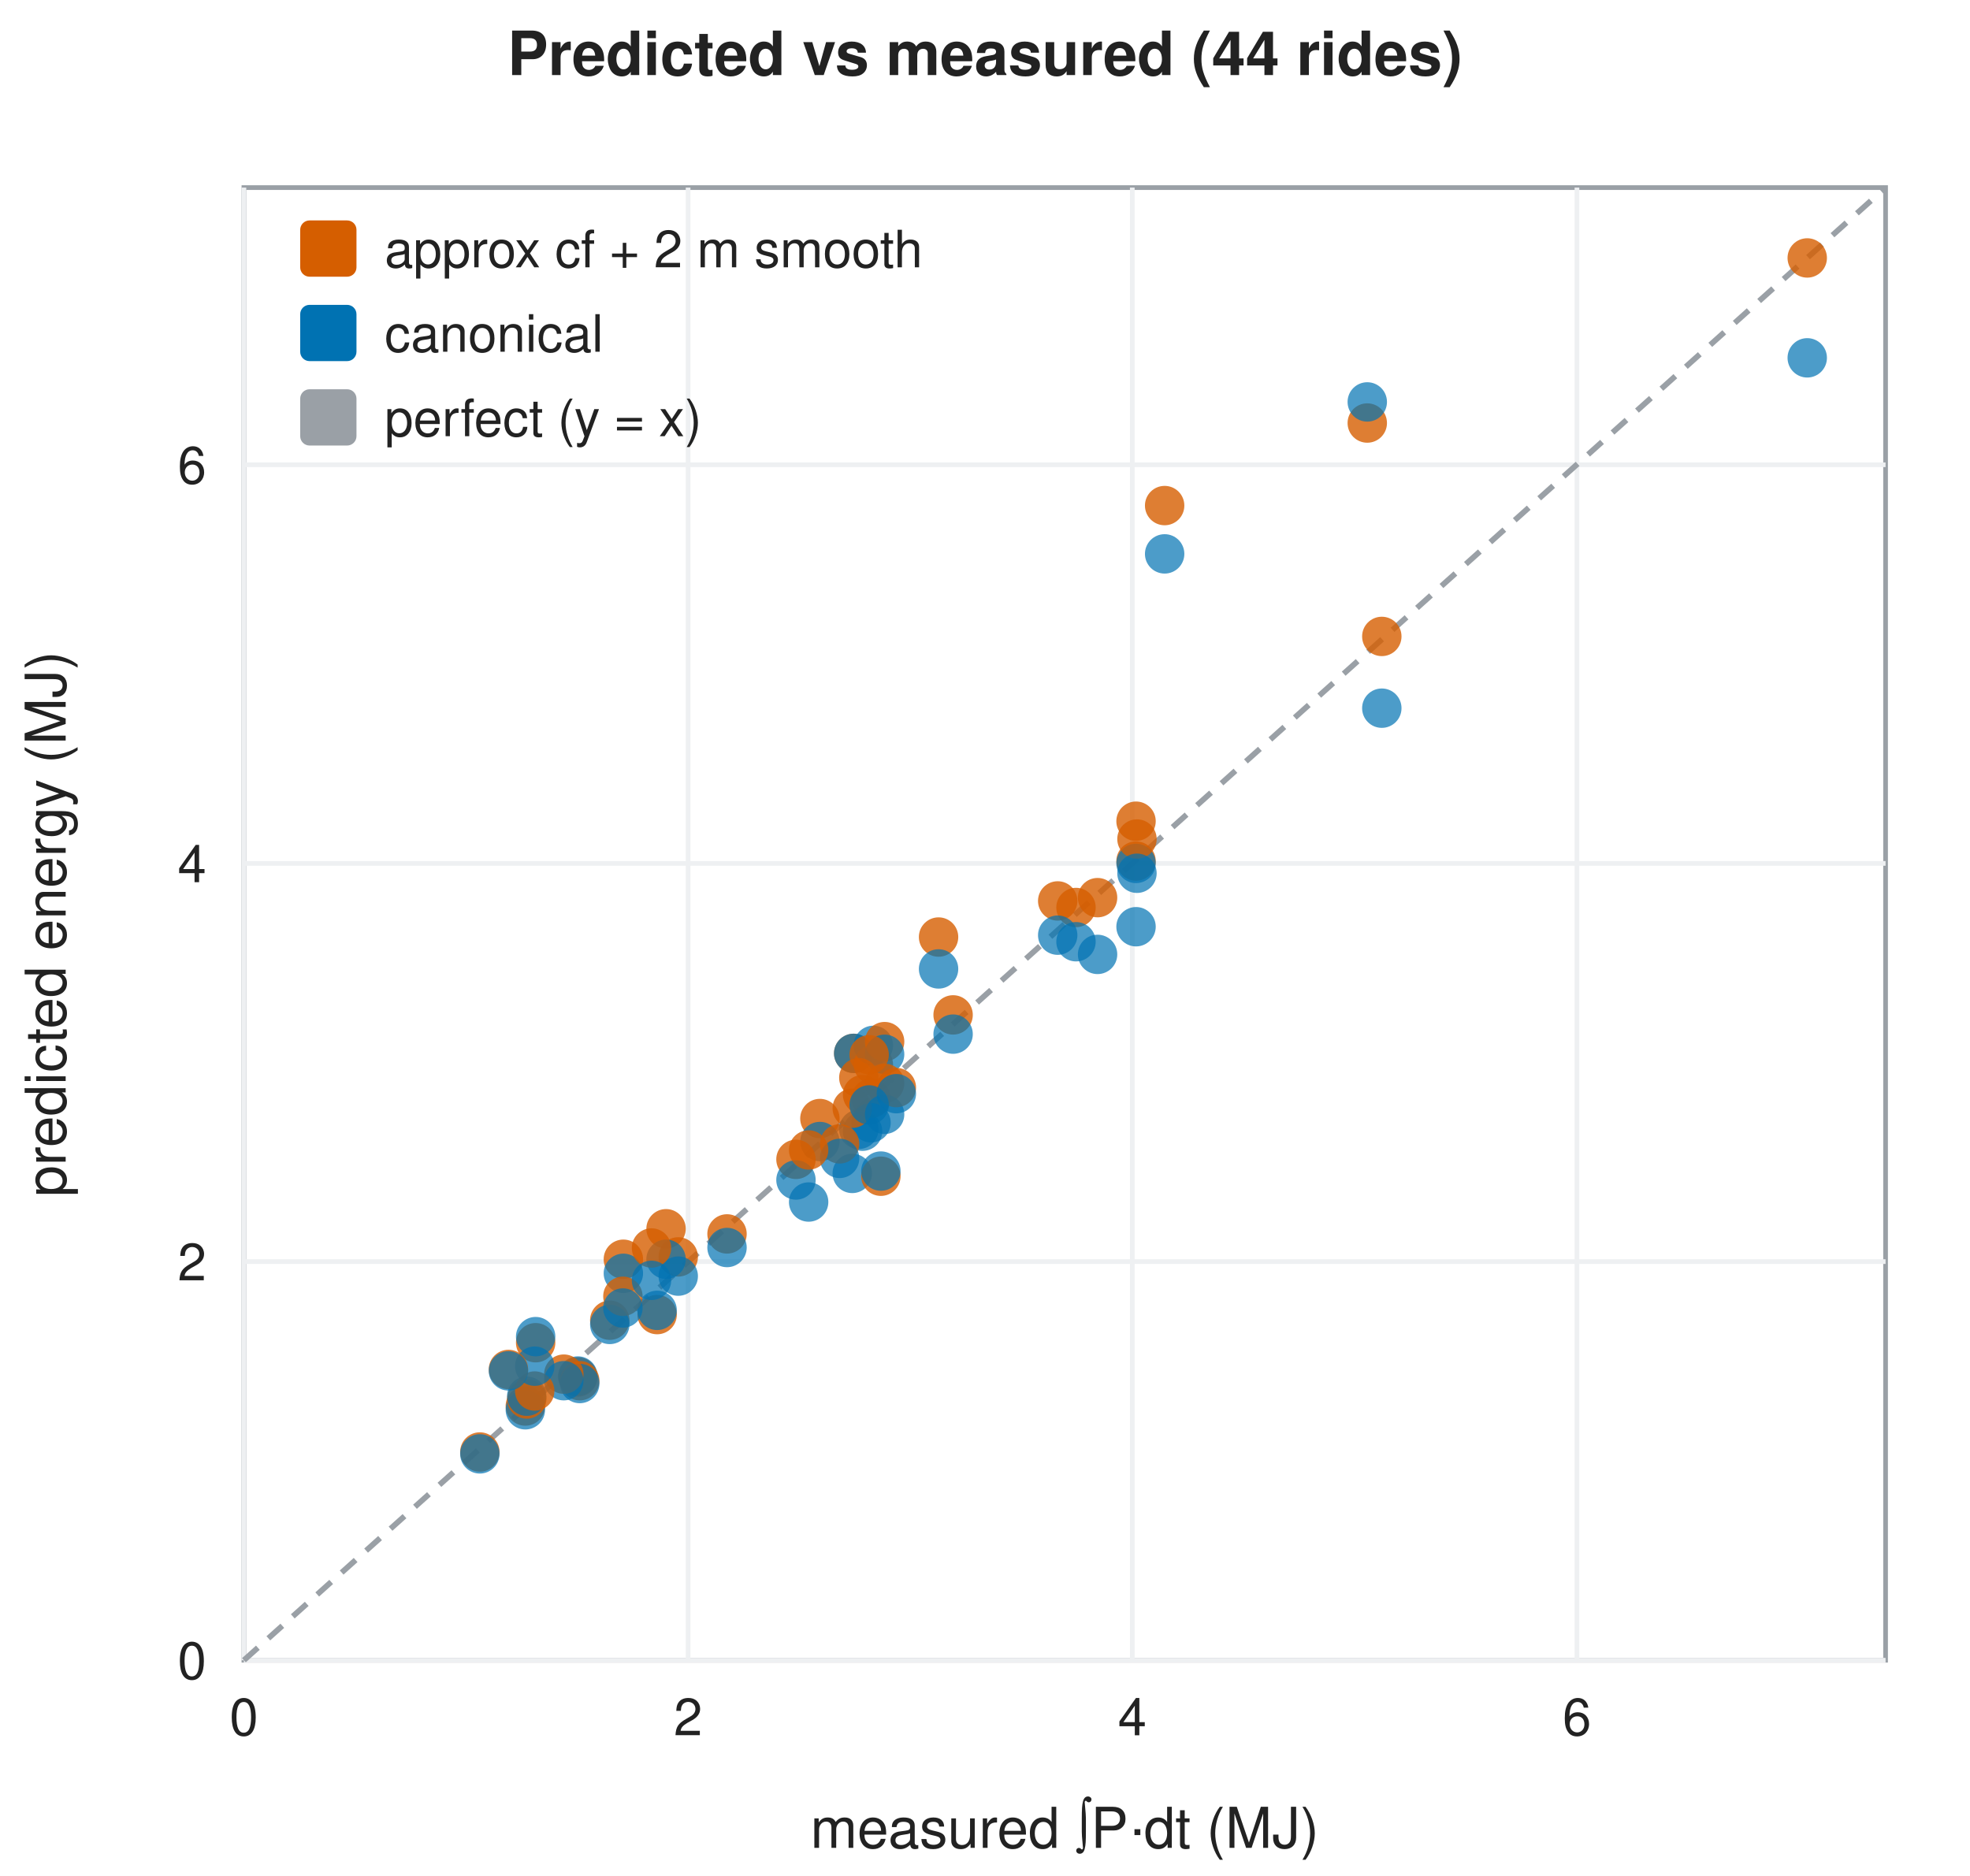
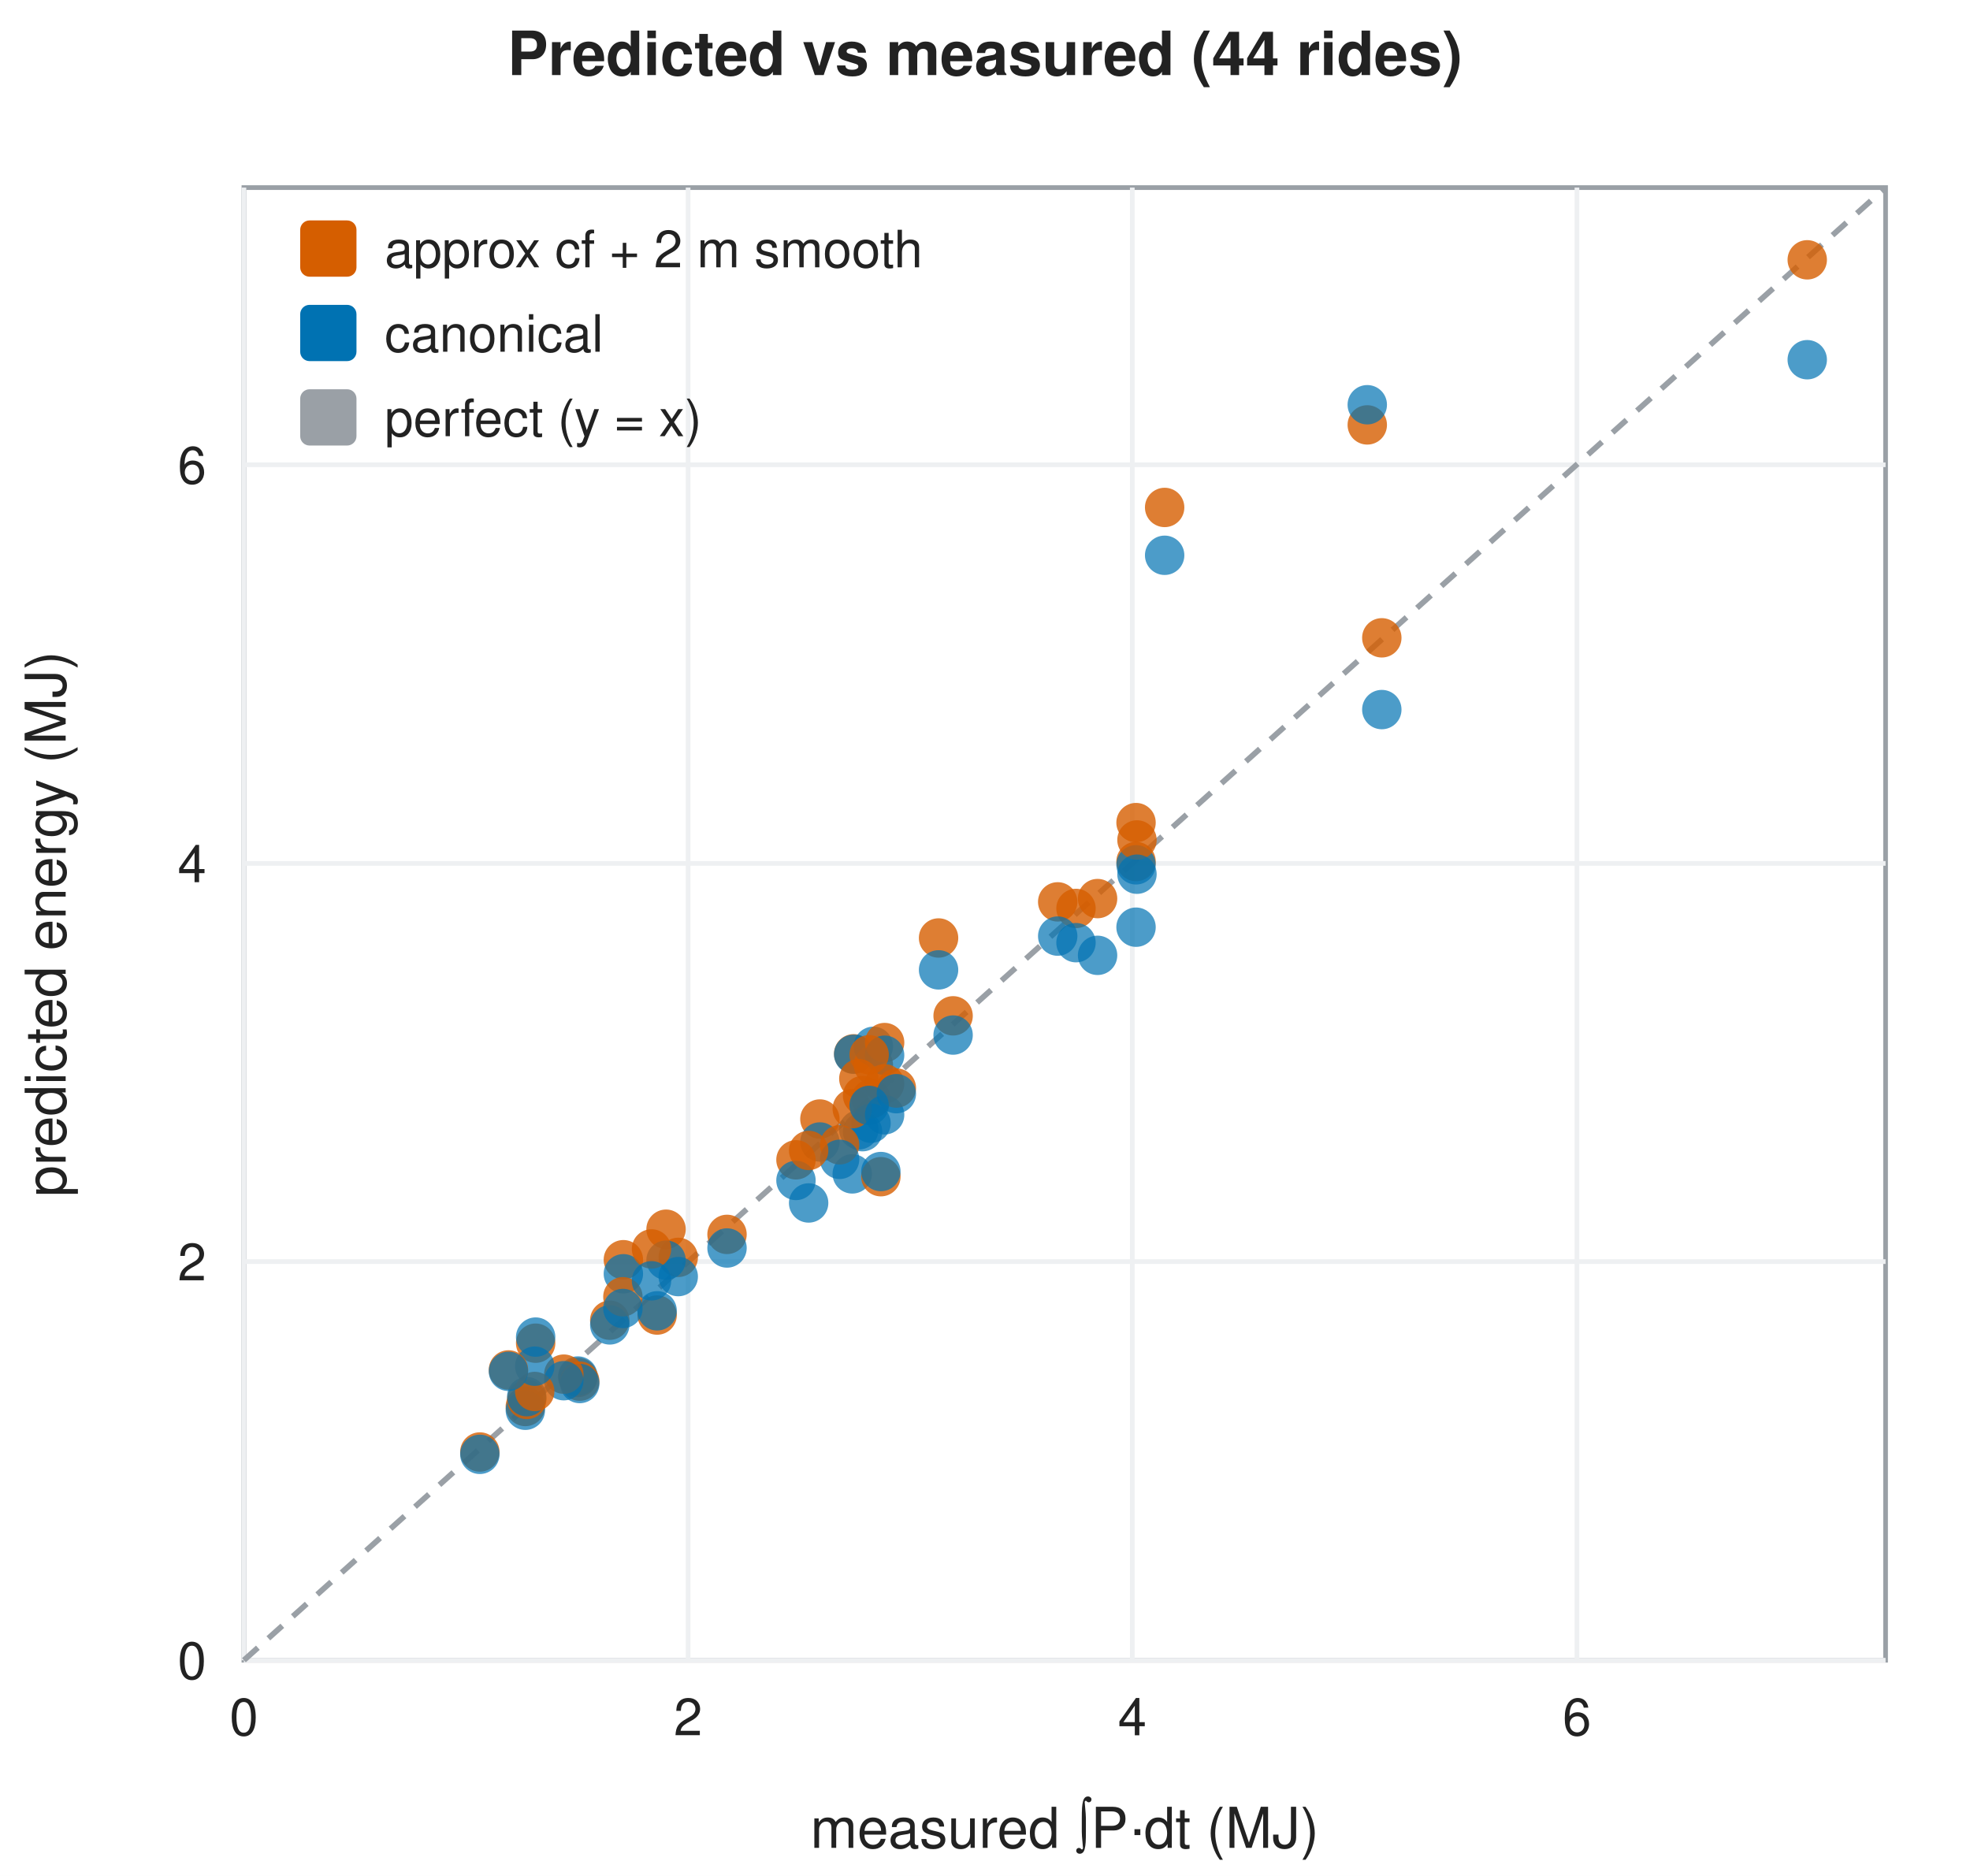
<svg xmlns="http://www.w3.org/2000/svg" viewBox="0 0 420 400" width="420" height="400" font-size="12">
  <rect width="420" height="400" fill="#fff" />
  <rect x="52" y="40" width="350" height="314" fill="#fff" stroke="#9aa0a6" stroke-width="1" />
  <text x="210" y="16" text-anchor="middle" font-family="-apple-system,Segoe UI,Helvetica,Arial,sans-serif" font-size="13" font-weight="600" fill="#222222">Predicted vs measured (44 rides)</text>
  <line x1="52.0" y1="40" x2="52.0" y2="354" stroke="#eef0f2" stroke-width="1" />
  <text x="52.0" y="370" text-anchor="middle" font-family="-apple-system,Segoe UI,Helvetica,Arial,sans-serif" font-size="11" fill="#222222">0</text>
  <line x1="146.7" y1="40" x2="146.7" y2="354" stroke="#eef0f2" stroke-width="1" />
  <text x="146.7" y="370" text-anchor="middle" font-family="-apple-system,Segoe UI,Helvetica,Arial,sans-serif" font-size="11" fill="#222222">2</text>
  <line x1="241.4" y1="40" x2="241.4" y2="354" stroke="#eef0f2" stroke-width="1" />
  <text x="241.4" y="370" text-anchor="middle" font-family="-apple-system,Segoe UI,Helvetica,Arial,sans-serif" font-size="11" fill="#222222">4</text>
  <line x1="336.2" y1="40" x2="336.2" y2="354" stroke="#eef0f2" stroke-width="1" />
  <text x="336.2" y="370" text-anchor="middle" font-family="-apple-system,Segoe UI,Helvetica,Arial,sans-serif" font-size="11" fill="#222222">6</text>
  <line x1="52" y1="354.0" x2="402" y2="354.0" stroke="#eef0f2" stroke-width="1" />
  <text x="44" y="358.0" text-anchor="end" font-family="-apple-system,Segoe UI,Helvetica,Arial,sans-serif" font-size="11" fill="#222222">0</text>
  <line x1="52" y1="269.0" x2="402" y2="269.0" stroke="#eef0f2" stroke-width="1" />
  <text x="44" y="273.0" text-anchor="end" font-family="-apple-system,Segoe UI,Helvetica,Arial,sans-serif" font-size="11" fill="#222222">2</text>
  <line x1="52" y1="184.1" x2="402" y2="184.1" stroke="#eef0f2" stroke-width="1" />
  <text x="44" y="188.1" text-anchor="end" font-family="-apple-system,Segoe UI,Helvetica,Arial,sans-serif" font-size="11" fill="#222222">4</text>
  <line x1="52" y1="99.1" x2="402" y2="99.1" stroke="#eef0f2" stroke-width="1" />
  <text x="44" y="103.1" text-anchor="end" font-family="-apple-system,Segoe UI,Helvetica,Arial,sans-serif" font-size="11" fill="#222222">6</text>
  <text x="227" y="394" text-anchor="middle" font-family="-apple-system,Segoe UI,Helvetica,Arial,sans-serif" font-size="12" fill="#222222">measured ∫P·dt  (MJ)</text>
  <text x="14" y="197" text-anchor="middle" font-family="-apple-system,Segoe UI,Helvetica,Arial,sans-serif" font-size="12" fill="#222222" transform="rotate(-90 14 197)">predicted energy  (MJ)</text>
  <path d="M52.0,354.0 L402.0,40.0" fill="none" stroke="#9aa0a6" stroke-width="1.2" stroke-dasharray="4 3" />
-   <circle cx="182.0" cy="224.6" r="4.2" fill="#D55E00" fill-opacity="0.8" stroke="none" stroke-width="0.8" data-tip="approx cf+2m: measured 2.74 MJ → predicted 3.05 MJ (+11.0%)" class="s0" />
-   <circle cx="182.0" cy="224.6" r="4.2" fill="#0072B2" fill-opacity="0.7" stroke="none" stroke-width="0.8" data-tip="canonical: measured 2.74 MJ → predicted 3.05 MJ (+11.0%)" class="s1" />
-   <circle cx="186.2" cy="227.0" r="4.2" fill="#D55E00" fill-opacity="0.8" stroke="none" stroke-width="0.8" data-tip="approx cf+2m: measured 2.83 MJ → predicted 2.99 MJ (+5.5%)" class="s0" />
-   <circle cx="186.2" cy="222.9" r="4.2" fill="#0072B2" fill-opacity="0.7" stroke="none" stroke-width="0.8" data-tip="canonical: measured 2.83 MJ → predicted 3.09 MJ (+8.9%)" class="s1" />
-   <circle cx="188.6" cy="222.1" r="4.2" fill="#D55E00" fill-opacity="0.8" stroke="none" stroke-width="0.8" data-tip="approx cf+2m: measured 2.88 MJ → predicted 3.10 MJ (+7.7%)" class="s0" />
-   <circle cx="188.6" cy="224.8" r="4.2" fill="#0072B2" fill-opacity="0.7" stroke="none" stroke-width="0.8" data-tip="canonical: measured 2.88 MJ → predicted 3.04 MJ (+5.4%)" class="s1" />
-   <circle cx="229.4" cy="193.5" r="4.2" fill="#D55E00" fill-opacity="0.8" stroke="none" stroke-width="0.8" data-tip="approx cf+2m: measured 3.75 MJ → predicted 3.78 MJ (+0.8%)" class="s0" />
-   <circle cx="229.4" cy="200.8" r="4.2" fill="#0072B2" fill-opacity="0.7" stroke="none" stroke-width="0.8" data-tip="canonical: measured 3.75 MJ → predicted 3.61 MJ (-3.8%)" class="s1" />
-   <circle cx="183.1" cy="229.8" r="4.2" fill="#D55E00" fill-opacity="0.8" stroke="none" stroke-width="0.8" data-tip="approx cf+2m: measured 2.77 MJ → predicted 2.92 MJ (+5.6%)" class="s0" />
-   <circle cx="183.1" cy="240.8" r="4.2" fill="#0072B2" fill-opacity="0.7" stroke="none" stroke-width="0.8" data-tip="canonical: measured 2.77 MJ → predicted 2.66 MJ (-3.7%)" class="s1" />
-   <circle cx="183.9" cy="233.4" r="4.2" fill="#D55E00" fill-opacity="0.8" stroke="none" stroke-width="0.8" data-tip="approx cf+2m: measured 2.78 MJ → predicted 2.84 MJ (+1.9%)" class="s0" />
-   <circle cx="183.9" cy="241.2" r="4.2" fill="#0072B2" fill-opacity="0.7" stroke="none" stroke-width="0.8" data-tip="canonical: measured 2.78 MJ → predicted 2.65 MJ (-4.7%)" class="s1" />
-   <circle cx="155.0" cy="263.1" r="4.2" fill="#D55E00" fill-opacity="0.8" stroke="none" stroke-width="0.8" data-tip="approx cf+2m: measured 2.17 MJ → predicted 2.14 MJ (-1.6%)" class="s0" />
-   <circle cx="155.0" cy="266.0" r="4.2" fill="#0072B2" fill-opacity="0.7" stroke="none" stroke-width="0.8" data-tip="canonical: measured 2.17 MJ → predicted 2.07 MJ (-4.8%)" class="s1" />
-   <circle cx="242.2" cy="183.6" r="4.2" fill="#D55E00" fill-opacity="0.8" stroke="none" stroke-width="0.8" data-tip="approx cf+2m: measured 4.02 MJ → predicted 4.01 MJ (-0.1%)" class="s0" />
-   <circle cx="242.2" cy="197.6" r="4.2" fill="#0072B2" fill-opacity="0.7" stroke="none" stroke-width="0.8" data-tip="canonical: measured 4.02 MJ → predicted 3.68 MJ (-8.3%)" class="s1" />
-   <circle cx="185.7" cy="234.2" r="4.2" fill="#D55E00" fill-opacity="0.8" stroke="none" stroke-width="0.8" data-tip="approx cf+2m: measured 2.82 MJ → predicted 2.82 MJ (-0.1%)" class="s0" />
-   <circle cx="185.7" cy="239.4" r="4.2" fill="#0072B2" fill-opacity="0.7" stroke="none" stroke-width="0.8" data-tip="canonical: measured 2.82 MJ → predicted 2.70 MJ (-4.4%)" class="s1" />
-   <circle cx="102.3" cy="309.6" r="4.2" fill="#D55E00" fill-opacity="0.8" stroke="none" stroke-width="0.8" data-tip="approx cf+2m: measured 1.06 MJ → predicted 1.05 MJ (-1.5%)" class="s0" />
-   <circle cx="102.3" cy="310.0" r="4.2" fill="#0072B2" fill-opacity="0.7" stroke="none" stroke-width="0.8" data-tip="canonical: measured 1.06 MJ → predicted 1.03 MJ (-2.6%)" class="s1" />
-   <circle cx="123.2" cy="293.6" r="4.2" fill="#D55E00" fill-opacity="0.8" stroke="none" stroke-width="0.8" data-tip="approx cf+2m: measured 1.50 MJ → predicted 1.42 MJ (-5.5%)" class="s0" />
-   <circle cx="123.2" cy="293.4" r="4.2" fill="#0072B2" fill-opacity="0.7" stroke="none" stroke-width="0.8" data-tip="canonical: measured 1.50 MJ → predicted 1.43 MJ (-5.1%)" class="s1" />
-   <circle cx="181.7" cy="236.3" r="4.2" fill="#D55E00" fill-opacity="0.8" stroke="none" stroke-width="0.8" data-tip="approx cf+2m: measured 2.74 MJ → predicted 2.77 MJ (+1.1%)" class="s0" />
-   <circle cx="181.7" cy="250.2" r="4.2" fill="#0072B2" fill-opacity="0.7" stroke="none" stroke-width="0.8" data-tip="canonical: measured 2.74 MJ → predicted 2.44 MJ (-10.8%)" class="s1" />
-   <circle cx="123.6" cy="294.4" r="4.2" fill="#D55E00" fill-opacity="0.8" stroke="none" stroke-width="0.8" data-tip="approx cf+2m: measured 1.51 MJ → predicted 1.40 MJ (-7.3%)" class="s0" />
-   <circle cx="123.6" cy="295.0" r="4.2" fill="#0072B2" fill-opacity="0.7" stroke="none" stroke-width="0.8" data-tip="canonical: measured 1.51 MJ → predicted 1.39 MJ (-8.1%)" class="s1" />
-   <circle cx="188.6" cy="231.0" r="4.2" fill="#D55E00" fill-opacity="0.8" stroke="none" stroke-width="0.8" data-tip="approx cf+2m: measured 2.89 MJ → predicted 2.89 MJ (+0.3%)" class="s0" />
-   <circle cx="188.6" cy="237.6" r="4.2" fill="#0072B2" fill-opacity="0.7" stroke="none" stroke-width="0.8" data-tip="canonical: measured 2.89 MJ → predicted 2.74 MJ (-5.0%)" class="s1" />
-   <circle cx="174.8" cy="238.5" r="4.2" fill="#D55E00" fill-opacity="0.8" stroke="none" stroke-width="0.8" data-tip="approx cf+2m: measured 2.59 MJ → predicted 2.72 MJ (+4.8%)" class="s0" />
-   <circle cx="174.8" cy="243.4" r="4.2" fill="#0072B2" fill-opacity="0.7" stroke="none" stroke-width="0.8" data-tip="canonical: measured 2.59 MJ → predicted 2.60 MJ (+0.4%)" class="s1" />
-   <circle cx="191.1" cy="231.9" r="4.2" fill="#D55E00" fill-opacity="0.8" stroke="none" stroke-width="0.8" data-tip="approx cf+2m: measured 2.94 MJ → predicted 2.87 MJ (-2.2%)" class="s0" />
+   <circle cx="182.0" cy="224.7" r="4.2" fill="#D55E00" fill-opacity="0.8" stroke="none" stroke-width="0.8" data-tip="approx cf+2m: measured 2.74 MJ → predicted 3.04 MJ (+10.9%)" class="s0" />
+   <circle cx="182.0" cy="224.8" r="4.2" fill="#0072B2" fill-opacity="0.7" stroke="none" stroke-width="0.8" data-tip="canonical: measured 2.74 MJ → predicted 3.04 MJ (+10.8%)" class="s1" />
+   <circle cx="186.2" cy="227.1" r="4.2" fill="#D55E00" fill-opacity="0.8" stroke="none" stroke-width="0.8" data-tip="approx cf+2m: measured 2.83 MJ → predicted 2.99 MJ (+5.4%)" class="s0" />
+   <circle cx="186.2" cy="223.1" r="4.2" fill="#0072B2" fill-opacity="0.7" stroke="none" stroke-width="0.8" data-tip="canonical: measured 2.83 MJ → predicted 3.08 MJ (+8.7%)" class="s1" />
+   <circle cx="188.6" cy="222.3" r="4.2" fill="#D55E00" fill-opacity="0.8" stroke="none" stroke-width="0.8" data-tip="approx cf+2m: measured 2.88 MJ → predicted 3.10 MJ (+7.5%)" class="s0" />
+   <circle cx="188.6" cy="225.0" r="4.2" fill="#0072B2" fill-opacity="0.7" stroke="none" stroke-width="0.8" data-tip="canonical: measured 2.88 MJ → predicted 3.04 MJ (+5.3%)" class="s1" />
+   <circle cx="229.4" cy="193.7" r="4.2" fill="#D55E00" fill-opacity="0.8" stroke="none" stroke-width="0.8" data-tip="approx cf+2m: measured 3.75 MJ → predicted 3.77 MJ (+0.7%)" class="s0" />
+   <circle cx="229.4" cy="201.0" r="4.2" fill="#0072B2" fill-opacity="0.7" stroke="none" stroke-width="0.8" data-tip="canonical: measured 3.75 MJ → predicted 3.60 MJ (-3.9%)" class="s1" />
+   <circle cx="183.1" cy="230.0" r="4.2" fill="#D55E00" fill-opacity="0.8" stroke="none" stroke-width="0.8" data-tip="approx cf+2m: measured 2.77 MJ → predicted 2.92 MJ (+5.5%)" class="s0" />
+   <circle cx="183.1" cy="240.9" r="4.2" fill="#0072B2" fill-opacity="0.7" stroke="none" stroke-width="0.8" data-tip="canonical: measured 2.77 MJ → predicted 2.66 MJ (-3.8%)" class="s1" />
+   <circle cx="183.9" cy="233.6" r="4.2" fill="#D55E00" fill-opacity="0.8" stroke="none" stroke-width="0.8" data-tip="approx cf+2m: measured 2.78 MJ → predicted 2.83 MJ (+1.8%)" class="s0" />
+   <circle cx="183.9" cy="241.3" r="4.2" fill="#0072B2" fill-opacity="0.7" stroke="none" stroke-width="0.8" data-tip="canonical: measured 2.78 MJ → predicted 2.65 MJ (-4.7%)" class="s1" />
+   <circle cx="155.0" cy="263.2" r="4.2" fill="#D55E00" fill-opacity="0.8" stroke="none" stroke-width="0.8" data-tip="approx cf+2m: measured 2.17 MJ → predicted 2.14 MJ (-1.7%)" class="s0" />
+   <circle cx="155.0" cy="266.1" r="4.2" fill="#0072B2" fill-opacity="0.7" stroke="none" stroke-width="0.8" data-tip="canonical: measured 2.17 MJ → predicted 2.07 MJ (-4.9%)" class="s1" />
+   <circle cx="242.2" cy="183.7" r="4.2" fill="#D55E00" fill-opacity="0.8" stroke="none" stroke-width="0.8" data-tip="approx cf+2m: measured 4.02 MJ → predicted 4.01 MJ (-0.2%)" class="s0" />
+   <circle cx="242.2" cy="197.7" r="4.2" fill="#0072B2" fill-opacity="0.7" stroke="none" stroke-width="0.8" data-tip="canonical: measured 4.02 MJ → predicted 3.68 MJ (-8.4%)" class="s1" />
+   <circle cx="185.7" cy="234.3" r="4.2" fill="#D55E00" fill-opacity="0.8" stroke="none" stroke-width="0.8" data-tip="approx cf+2m: measured 2.82 MJ → predicted 2.82 MJ (-0.1%)" class="s0" />
+   <circle cx="185.7" cy="239.5" r="4.2" fill="#0072B2" fill-opacity="0.7" stroke="none" stroke-width="0.8" data-tip="canonical: measured 2.82 MJ → predicted 2.70 MJ (-4.5%)" class="s1" />
+   <circle cx="102.3" cy="309.6" r="4.2" fill="#D55E00" fill-opacity="0.8" stroke="none" stroke-width="0.8" data-tip="approx cf+2m: measured 1.06 MJ → predicted 1.05 MJ (-1.6%)" class="s0" />
+   <circle cx="102.3" cy="310.1" r="4.2" fill="#0072B2" fill-opacity="0.7" stroke="none" stroke-width="0.8" data-tip="canonical: measured 1.06 MJ → predicted 1.03 MJ (-2.6%)" class="s1" />
+   <circle cx="123.2" cy="293.7" r="4.2" fill="#D55E00" fill-opacity="0.8" stroke="none" stroke-width="0.8" data-tip="approx cf+2m: measured 1.50 MJ → predicted 1.42 MJ (-5.6%)" class="s0" />
+   <circle cx="123.2" cy="293.4" r="4.2" fill="#0072B2" fill-opacity="0.7" stroke="none" stroke-width="0.8" data-tip="canonical: measured 1.50 MJ → predicted 1.43 MJ (-5.2%)" class="s1" />
+   <circle cx="181.7" cy="236.4" r="4.2" fill="#D55E00" fill-opacity="0.8" stroke="none" stroke-width="0.8" data-tip="approx cf+2m: measured 2.74 MJ → predicted 2.77 MJ (+1.1%)" class="s0" />
+   <circle cx="181.7" cy="250.3" r="4.2" fill="#0072B2" fill-opacity="0.7" stroke="none" stroke-width="0.8" data-tip="canonical: measured 2.74 MJ → predicted 2.44 MJ (-10.9%)" class="s1" />
+   <circle cx="123.6" cy="294.5" r="4.2" fill="#D55E00" fill-opacity="0.8" stroke="none" stroke-width="0.8" data-tip="approx cf+2m: measured 1.51 MJ → predicted 1.40 MJ (-7.4%)" class="s0" />
+   <circle cx="123.6" cy="295.0" r="4.2" fill="#0072B2" fill-opacity="0.7" stroke="none" stroke-width="0.8" data-tip="canonical: measured 1.51 MJ → predicted 1.39 MJ (-8.2%)" class="s1" />
+   <circle cx="188.6" cy="231.1" r="4.2" fill="#D55E00" fill-opacity="0.8" stroke="none" stroke-width="0.8" data-tip="approx cf+2m: measured 2.89 MJ → predicted 2.89 MJ (+0.2%)" class="s0" />
+   <circle cx="188.6" cy="237.7" r="4.2" fill="#0072B2" fill-opacity="0.7" stroke="none" stroke-width="0.8" data-tip="canonical: measured 2.89 MJ → predicted 2.74 MJ (-5.1%)" class="s1" />
+   <circle cx="174.8" cy="238.6" r="4.2" fill="#D55E00" fill-opacity="0.8" stroke="none" stroke-width="0.8" data-tip="approx cf+2m: measured 2.59 MJ → predicted 2.72 MJ (+4.7%)" class="s0" />
+   <circle cx="174.8" cy="243.5" r="4.2" fill="#0072B2" fill-opacity="0.7" stroke="none" stroke-width="0.8" data-tip="canonical: measured 2.59 MJ → predicted 2.60 MJ (+0.3%)" class="s1" />
+   <circle cx="191.1" cy="232.0" r="4.2" fill="#D55E00" fill-opacity="0.8" stroke="none" stroke-width="0.8" data-tip="approx cf+2m: measured 2.94 MJ → predicted 2.87 MJ (-2.3%)" class="s0" />
  <circle cx="191.1" cy="233.2" r="4.2" fill="#0072B2" fill-opacity="0.7" stroke="none" stroke-width="0.8" data-tip="canonical: measured 2.94 MJ → predicted 2.84 MJ (-3.2%)" class="s1" />
  <circle cx="120.2" cy="293.0" r="4.2" fill="#D55E00" fill-opacity="0.8" stroke="none" stroke-width="0.8" data-tip="approx cf+2m: measured 1.44 MJ → predicted 1.44 MJ (-0.3%)" class="s0" />
-   <circle cx="120.2" cy="294.4" r="4.2" fill="#0072B2" fill-opacity="0.7" stroke="none" stroke-width="0.8" data-tip="canonical: measured 1.44 MJ → predicted 1.40 MJ (-2.5%)" class="s1" />
-   <circle cx="187.8" cy="250.8" r="4.2" fill="#D55E00" fill-opacity="0.8" stroke="none" stroke-width="0.8" data-tip="approx cf+2m: measured 2.87 MJ → predicted 2.43 MJ (-15.3%)" class="s0" />
-   <circle cx="187.8" cy="249.7" r="4.2" fill="#0072B2" fill-opacity="0.7" stroke="none" stroke-width="0.8" data-tip="canonical: measured 2.87 MJ → predicted 2.45 MJ (-14.4%)" class="s1" />
-   <circle cx="112.0" cy="299.8" r="4.2" fill="#D55E00" fill-opacity="0.8" stroke="none" stroke-width="0.8" data-tip="approx cf+2m: measured 1.27 MJ → predicted 1.28 MJ (+0.6%)" class="s0" />
-   <circle cx="112.0" cy="300.6" r="4.2" fill="#0072B2" fill-opacity="0.7" stroke="none" stroke-width="0.8" data-tip="canonical: measured 1.27 MJ → predicted 1.26 MJ (-0.9%)" class="s1" />
-   <circle cx="291.5" cy="90.2" r="4.2" fill="#D55E00" fill-opacity="0.8" stroke="none" stroke-width="0.8" data-tip="approx cf+2m: measured 5.06 MJ → predicted 6.21 MJ (+22.8%)" class="s0" />
-   <circle cx="291.5" cy="85.7" r="4.2" fill="#0072B2" fill-opacity="0.7" stroke="none" stroke-width="0.8" data-tip="canonical: measured 5.06 MJ → predicted 6.31 MJ (+24.9%)" class="s1" />
-   <circle cx="203.2" cy="216.4" r="4.2" fill="#D55E00" fill-opacity="0.8" stroke="none" stroke-width="0.8" data-tip="approx cf+2m: measured 3.19 MJ → predicted 3.24 MJ (+1.4%)" class="s0" />
-   <circle cx="203.2" cy="220.5" r="4.2" fill="#0072B2" fill-opacity="0.7" stroke="none" stroke-width="0.8" data-tip="canonical: measured 3.19 MJ → predicted 3.14 MJ (-1.6%)" class="s1" />
-   <circle cx="132.9" cy="268.5" r="4.2" fill="#D55E00" fill-opacity="0.8" stroke="none" stroke-width="0.8" data-tip="approx cf+2m: measured 1.71 MJ → predicted 2.01 MJ (+17.9%)" class="s0" />
-   <circle cx="132.9" cy="271.5" r="4.2" fill="#0072B2" fill-opacity="0.7" stroke="none" stroke-width="0.8" data-tip="canonical: measured 1.71 MJ → predicted 1.94 MJ (+13.7%)" class="s1" />
-   <circle cx="144.6" cy="268.0" r="4.2" fill="#D55E00" fill-opacity="0.8" stroke="none" stroke-width="0.8" data-tip="approx cf+2m: measured 1.96 MJ → predicted 2.02 MJ (+3.5%)" class="s0" />
-   <circle cx="144.6" cy="272.1" r="4.2" fill="#0072B2" fill-opacity="0.7" stroke="none" stroke-width="0.8" data-tip="canonical: measured 1.96 MJ → predicted 1.93 MJ (-1.4%)" class="s1" />
-   <circle cx="142.0" cy="262.0" r="4.2" fill="#D55E00" fill-opacity="0.8" stroke="none" stroke-width="0.8" data-tip="approx cf+2m: measured 1.90 MJ → predicted 2.17 MJ (+14.0%)" class="s0" />
-   <circle cx="142.0" cy="268.5" r="4.2" fill="#0072B2" fill-opacity="0.7" stroke="none" stroke-width="0.8" data-tip="canonical: measured 1.90 MJ → predicted 2.01 MJ (+5.9%)" class="s1" />
+   <circle cx="120.2" cy="294.4" r="4.2" fill="#0072B2" fill-opacity="0.7" stroke="none" stroke-width="0.8" data-tip="canonical: measured 1.44 MJ → predicted 1.40 MJ (-2.6%)" class="s1" />
+   <circle cx="187.8" cy="250.9" r="4.2" fill="#D55E00" fill-opacity="0.8" stroke="none" stroke-width="0.8" data-tip="approx cf+2m: measured 2.87 MJ → predicted 2.43 MJ (-15.3%)" class="s0" />
+   <circle cx="187.8" cy="249.8" r="4.2" fill="#0072B2" fill-opacity="0.7" stroke="none" stroke-width="0.8" data-tip="canonical: measured 2.87 MJ → predicted 2.45 MJ (-14.5%)" class="s1" />
+   <circle cx="112.0" cy="299.9" r="4.2" fill="#D55E00" fill-opacity="0.8" stroke="none" stroke-width="0.8" data-tip="approx cf+2m: measured 1.27 MJ → predicted 1.27 MJ (+0.5%)" class="s0" />
+   <circle cx="112.0" cy="300.7" r="4.2" fill="#0072B2" fill-opacity="0.7" stroke="none" stroke-width="0.8" data-tip="canonical: measured 1.27 MJ → predicted 1.26 MJ (-1.0%)" class="s1" />
+   <circle cx="291.5" cy="90.6" r="4.2" fill="#D55E00" fill-opacity="0.8" stroke="none" stroke-width="0.8" data-tip="approx cf+2m: measured 5.06 MJ → predicted 6.20 MJ (+22.6%)" class="s0" />
+   <circle cx="291.5" cy="86.3" r="4.2" fill="#0072B2" fill-opacity="0.7" stroke="none" stroke-width="0.8" data-tip="canonical: measured 5.06 MJ → predicted 6.30 MJ (+24.6%)" class="s1" />
+   <circle cx="203.2" cy="216.6" r="4.2" fill="#D55E00" fill-opacity="0.8" stroke="none" stroke-width="0.8" data-tip="approx cf+2m: measured 3.19 MJ → predicted 3.24 MJ (+1.3%)" class="s0" />
+   <circle cx="203.2" cy="220.7" r="4.2" fill="#0072B2" fill-opacity="0.7" stroke="none" stroke-width="0.8" data-tip="canonical: measured 3.19 MJ → predicted 3.14 MJ (-1.7%)" class="s1" />
+   <circle cx="132.9" cy="268.6" r="4.2" fill="#D55E00" fill-opacity="0.8" stroke="none" stroke-width="0.8" data-tip="approx cf+2m: measured 1.71 MJ → predicted 2.01 MJ (+17.7%)" class="s0" />
+   <circle cx="132.9" cy="271.6" r="4.2" fill="#0072B2" fill-opacity="0.7" stroke="none" stroke-width="0.8" data-tip="canonical: measured 1.71 MJ → predicted 1.94 MJ (+13.5%)" class="s1" />
+   <circle cx="144.6" cy="268.1" r="4.2" fill="#D55E00" fill-opacity="0.8" stroke="none" stroke-width="0.8" data-tip="approx cf+2m: measured 1.96 MJ → predicted 2.02 MJ (+3.4%)" class="s0" />
+   <circle cx="144.6" cy="272.2" r="4.2" fill="#0072B2" fill-opacity="0.7" stroke="none" stroke-width="0.8" data-tip="canonical: measured 1.96 MJ → predicted 1.93 MJ (-1.6%)" class="s1" />
+   <circle cx="142.0" cy="262.1" r="4.2" fill="#D55E00" fill-opacity="0.8" stroke="none" stroke-width="0.8" data-tip="approx cf+2m: measured 1.90 MJ → predicted 2.16 MJ (+13.8%)" class="s0" />
+   <circle cx="142.0" cy="268.7" r="4.2" fill="#0072B2" fill-opacity="0.7" stroke="none" stroke-width="0.8" data-tip="canonical: measured 1.90 MJ → predicted 2.01 MJ (+5.7%)" class="s1" />
  <circle cx="130.0" cy="281.5" r="4.2" fill="#D55E00" fill-opacity="0.8" stroke="none" stroke-width="0.8" data-tip="approx cf+2m: measured 1.65 MJ → predicted 1.71 MJ (+3.6%)" class="s0" />
-   <circle cx="130.0" cy="282.4" r="4.2" fill="#0072B2" fill-opacity="0.7" stroke="none" stroke-width="0.8" data-tip="canonical: measured 1.65 MJ → predicted 1.68 MJ (+2.2%)" class="s1" />
-   <circle cx="179.0" cy="243.9" r="4.2" fill="#D55E00" fill-opacity="0.8" stroke="none" stroke-width="0.8" data-tip="approx cf+2m: measured 2.68 MJ → predicted 2.59 MJ (-3.4%)" class="s0" />
-   <circle cx="179.0" cy="247.0" r="4.2" fill="#0072B2" fill-opacity="0.7" stroke="none" stroke-width="0.8" data-tip="canonical: measured 2.68 MJ → predicted 2.52 MJ (-6.1%)" class="s1" />
-   <circle cx="140.1" cy="280.3" r="4.2" fill="#D55E00" fill-opacity="0.8" stroke="none" stroke-width="0.8" data-tip="approx cf+2m: measured 1.86 MJ → predicted 1.73 MJ (-6.8%)" class="s0" />
-   <circle cx="140.1" cy="279.4" r="4.2" fill="#0072B2" fill-opacity="0.7" stroke="none" stroke-width="0.8" data-tip="canonical: measured 1.86 MJ → predicted 1.76 MJ (-5.7%)" class="s1" />
-   <circle cx="169.7" cy="247.2" r="4.2" fill="#D55E00" fill-opacity="0.8" stroke="none" stroke-width="0.8" data-tip="approx cf+2m: measured 2.49 MJ → predicted 2.51 MJ (+1.1%)" class="s0" />
-   <circle cx="169.7" cy="251.6" r="4.2" fill="#0072B2" fill-opacity="0.7" stroke="none" stroke-width="0.8" data-tip="canonical: measured 2.49 MJ → predicted 2.41 MJ (-3.1%)" class="s1" />
-   <circle cx="114.2" cy="286.3" r="4.2" fill="#D55E00" fill-opacity="0.8" stroke="none" stroke-width="0.8" data-tip="approx cf+2m: measured 1.31 MJ → predicted 1.59 MJ (+21.3%)" class="s0" />
-   <circle cx="114.2" cy="285.0" r="4.2" fill="#0072B2" fill-opacity="0.7" stroke="none" stroke-width="0.8" data-tip="canonical: measured 1.31 MJ → predicted 1.62 MJ (+23.6%)" class="s1" />
-   <circle cx="248.3" cy="107.8" r="4.2" fill="#D55E00" fill-opacity="0.8" stroke="none" stroke-width="0.8" data-tip="approx cf+2m: measured 4.15 MJ → predicted 5.79 MJ (+39.8%)" class="s0" />
-   <circle cx="248.3" cy="118.1" r="4.2" fill="#0072B2" fill-opacity="0.7" stroke="none" stroke-width="0.8" data-tip="canonical: measured 4.15 MJ → predicted 5.55 MJ (+33.9%)" class="s1" />
-   <circle cx="294.6" cy="135.7" r="4.2" fill="#D55E00" fill-opacity="0.8" stroke="none" stroke-width="0.8" data-tip="approx cf+2m: measured 5.12 MJ → predicted 5.14 MJ (+0.3%)" class="s0" />
-   <circle cx="294.6" cy="151.0" r="4.2" fill="#0072B2" fill-opacity="0.7" stroke="none" stroke-width="0.8" data-tip="canonical: measured 5.12 MJ → predicted 4.78 MJ (-6.8%)" class="s1" />
-   <circle cx="132.8" cy="276.4" r="4.2" fill="#D55E00" fill-opacity="0.8" stroke="none" stroke-width="0.8" data-tip="approx cf+2m: measured 1.71 MJ → predicted 1.83 MJ (+7.1%)" class="s0" />
-   <circle cx="132.8" cy="278.9" r="4.2" fill="#0072B2" fill-opacity="0.7" stroke="none" stroke-width="0.8" data-tip="canonical: measured 1.71 MJ → predicted 1.77 MJ (+3.6%)" class="s1" />
-   <circle cx="112.3" cy="298.3" r="4.2" fill="#D55E00" fill-opacity="0.8" stroke="none" stroke-width="0.8" data-tip="approx cf+2m: measured 1.27 MJ → predicted 1.31 MJ (+2.9%)" class="s0" />
-   <circle cx="112.3" cy="297.7" r="4.2" fill="#0072B2" fill-opacity="0.7" stroke="none" stroke-width="0.8" data-tip="canonical: measured 1.27 MJ → predicted 1.33 MJ (+4.1%)" class="s1" />
-   <circle cx="234.0" cy="191.4" r="4.2" fill="#D55E00" fill-opacity="0.8" stroke="none" stroke-width="0.8" data-tip="approx cf+2m: measured 3.84 MJ → predicted 3.83 MJ (-0.4%)" class="s0" />
-   <circle cx="234.0" cy="203.5" r="4.2" fill="#0072B2" fill-opacity="0.7" stroke="none" stroke-width="0.8" data-tip="canonical: measured 3.84 MJ → predicted 3.54 MJ (-7.8%)" class="s1" />
-   <circle cx="114.0" cy="296.6" r="4.2" fill="#D55E00" fill-opacity="0.8" stroke="none" stroke-width="0.8" data-tip="approx cf+2m: measured 1.31 MJ → predicted 1.35 MJ (+3.2%)" class="s0" />
-   <circle cx="114.0" cy="291.3" r="4.2" fill="#0072B2" fill-opacity="0.7" stroke="none" stroke-width="0.8" data-tip="canonical: measured 1.31 MJ → predicted 1.48 MJ (+12.8%)" class="s1" />
-   <circle cx="172.4" cy="245.2" r="4.2" fill="#D55E00" fill-opacity="0.8" stroke="none" stroke-width="0.8" data-tip="approx cf+2m: measured 2.54 MJ → predicted 2.56 MJ (+0.8%)" class="s0" />
-   <circle cx="172.4" cy="256.3" r="4.2" fill="#0072B2" fill-opacity="0.7" stroke="none" stroke-width="0.8" data-tip="canonical: measured 2.54 MJ → predicted 2.30 MJ (-9.5%)" class="s1" />
-   <circle cx="200.1" cy="199.8" r="4.2" fill="#D55E00" fill-opacity="0.8" stroke="none" stroke-width="0.8" data-tip="approx cf+2m: measured 3.13 MJ → predicted 3.63 MJ (+16.0%)" class="s0" />
-   <circle cx="200.1" cy="206.6" r="4.2" fill="#0072B2" fill-opacity="0.7" stroke="none" stroke-width="0.8" data-tip="canonical: measured 3.13 MJ → predicted 3.47 MJ (+10.9%)" class="s1" />
-   <circle cx="242.2" cy="175.1" r="4.2" fill="#D55E00" fill-opacity="0.8" stroke="none" stroke-width="0.8" data-tip="approx cf+2m: measured 4.02 MJ → predicted 4.21 MJ (+4.9%)" class="s0" />
-   <circle cx="242.2" cy="184.1" r="4.2" fill="#0072B2" fill-opacity="0.7" stroke="none" stroke-width="0.8" data-tip="canonical: measured 4.02 MJ → predicted 4.00 MJ (-0.4%)" class="s1" />
-   <circle cx="108.4" cy="292.0" r="4.2" fill="#D55E00" fill-opacity="0.8" stroke="none" stroke-width="0.8" data-tip="approx cf+2m: measured 1.19 MJ → predicted 1.46 MJ (+22.6%)" class="s0" />
-   <circle cx="108.4" cy="292.3" r="4.2" fill="#0072B2" fill-opacity="0.7" stroke="none" stroke-width="0.8" data-tip="canonical: measured 1.19 MJ → predicted 1.45 MJ (+22.1%)" class="s1" />
-   <circle cx="185.3" cy="224.9" r="4.2" fill="#D55E00" fill-opacity="0.8" stroke="none" stroke-width="0.8" data-tip="approx cf+2m: measured 2.81 MJ → predicted 3.04 MJ (+8.0%)" class="s0" />
-   <circle cx="185.3" cy="235.6" r="4.2" fill="#0072B2" fill-opacity="0.7" stroke="none" stroke-width="0.8" data-tip="canonical: measured 2.81 MJ → predicted 2.79 MJ (-1.0%)" class="s1" />
-   <circle cx="138.9" cy="266.1" r="4.2" fill="#D55E00" fill-opacity="0.8" stroke="none" stroke-width="0.8" data-tip="approx cf+2m: measured 1.83 MJ → predicted 2.07 MJ (+12.7%)" class="s0" />
-   <circle cx="138.9" cy="273.0" r="4.2" fill="#0072B2" fill-opacity="0.7" stroke="none" stroke-width="0.8" data-tip="canonical: measured 1.83 MJ → predicted 1.91 MJ (+3.9%)" class="s1" />
-   <circle cx="225.5" cy="192.1" r="4.2" fill="#D55E00" fill-opacity="0.8" stroke="none" stroke-width="0.8" data-tip="approx cf+2m: measured 3.66 MJ → predicted 3.81 MJ (+4.0%)" class="s0" />
-   <circle cx="225.5" cy="199.4" r="4.2" fill="#0072B2" fill-opacity="0.7" stroke="none" stroke-width="0.8" data-tip="canonical: measured 3.66 MJ → predicted 3.64 MJ (-0.6%)" class="s1" />
-   <circle cx="242.4" cy="178.9" r="4.2" fill="#D55E00" fill-opacity="0.8" stroke="none" stroke-width="0.8" data-tip="approx cf+2m: measured 4.02 MJ → predicted 4.12 MJ (+2.5%)" class="s0" />
-   <circle cx="242.4" cy="186.2" r="4.2" fill="#0072B2" fill-opacity="0.7" stroke="none" stroke-width="0.8" data-tip="canonical: measured 4.02 MJ → predicted 3.95 MJ (-1.7%)" class="s1" />
-   <circle cx="385.3" cy="55.0" r="4.2" fill="#D55E00" fill-opacity="0.8" stroke="none" stroke-width="0.8" data-tip="approx cf+2m: measured 7.04 MJ → predicted 7.04 MJ (-0.0%)" class="s0" />
-   <circle cx="385.3" cy="76.3" r="4.2" fill="#0072B2" fill-opacity="0.7" stroke="none" stroke-width="0.8" data-tip="canonical: measured 7.04 MJ → predicted 6.54 MJ (-7.1%)" class="s1" />
+   <circle cx="130.0" cy="282.5" r="4.2" fill="#0072B2" fill-opacity="0.7" stroke="none" stroke-width="0.8" data-tip="canonical: measured 1.65 MJ → predicted 1.68 MJ (+2.2%)" class="s1" />
+   <circle cx="179.0" cy="244.1" r="4.2" fill="#D55E00" fill-opacity="0.8" stroke="none" stroke-width="0.8" data-tip="approx cf+2m: measured 2.68 MJ → predicted 2.59 MJ (-3.5%)" class="s0" />
+   <circle cx="179.0" cy="247.2" r="4.2" fill="#0072B2" fill-opacity="0.7" stroke="none" stroke-width="0.8" data-tip="canonical: measured 2.68 MJ → predicted 2.51 MJ (-6.3%)" class="s1" />
+   <circle cx="140.1" cy="280.4" r="4.2" fill="#D55E00" fill-opacity="0.8" stroke="none" stroke-width="0.8" data-tip="approx cf+2m: measured 1.86 MJ → predicted 1.73 MJ (-7.0%)" class="s0" />
+   <circle cx="140.1" cy="279.5" r="4.2" fill="#0072B2" fill-opacity="0.7" stroke="none" stroke-width="0.8" data-tip="canonical: measured 1.86 MJ → predicted 1.75 MJ (-5.8%)" class="s1" />
+   <circle cx="169.7" cy="247.3" r="4.2" fill="#D55E00" fill-opacity="0.8" stroke="none" stroke-width="0.8" data-tip="approx cf+2m: measured 2.49 MJ → predicted 2.51 MJ (+1.0%)" class="s0" />
+   <circle cx="169.7" cy="251.7" r="4.2" fill="#0072B2" fill-opacity="0.7" stroke="none" stroke-width="0.8" data-tip="canonical: measured 2.49 MJ → predicted 2.41 MJ (-3.2%)" class="s1" />
+   <circle cx="114.2" cy="286.4" r="4.2" fill="#D55E00" fill-opacity="0.8" stroke="none" stroke-width="0.8" data-tip="approx cf+2m: measured 1.31 MJ → predicted 1.59 MJ (+21.1%)" class="s0" />
+   <circle cx="114.2" cy="285.1" r="4.2" fill="#0072B2" fill-opacity="0.7" stroke="none" stroke-width="0.8" data-tip="canonical: measured 1.31 MJ → predicted 1.62 MJ (+23.4%)" class="s1" />
+   <circle cx="248.3" cy="108.2" r="4.2" fill="#D55E00" fill-opacity="0.8" stroke="none" stroke-width="0.8" data-tip="approx cf+2m: measured 4.15 MJ → predicted 5.79 MJ (+39.6%)" class="s0" />
+   <circle cx="248.3" cy="118.4" r="4.2" fill="#0072B2" fill-opacity="0.7" stroke="none" stroke-width="0.8" data-tip="canonical: measured 4.15 MJ → predicted 5.55 MJ (+33.8%)" class="s1" />
+   <circle cx="294.6" cy="136.0" r="4.2" fill="#D55E00" fill-opacity="0.8" stroke="none" stroke-width="0.8" data-tip="approx cf+2m: measured 5.12 MJ → predicted 5.13 MJ (+0.2%)" class="s0" />
+   <circle cx="294.6" cy="151.3" r="4.2" fill="#0072B2" fill-opacity="0.7" stroke="none" stroke-width="0.8" data-tip="canonical: measured 5.12 MJ → predicted 4.77 MJ (-6.9%)" class="s1" />
+   <circle cx="132.8" cy="276.5" r="4.2" fill="#D55E00" fill-opacity="0.8" stroke="none" stroke-width="0.8" data-tip="approx cf+2m: measured 1.71 MJ → predicted 1.82 MJ (+6.9%)" class="s0" />
+   <circle cx="132.8" cy="279.0" r="4.2" fill="#0072B2" fill-opacity="0.7" stroke="none" stroke-width="0.8" data-tip="canonical: measured 1.71 MJ → predicted 1.76 MJ (+3.4%)" class="s1" />
+   <circle cx="112.3" cy="298.4" r="4.2" fill="#D55E00" fill-opacity="0.8" stroke="none" stroke-width="0.8" data-tip="approx cf+2m: measured 1.27 MJ → predicted 1.31 MJ (+2.7%)" class="s0" />
+   <circle cx="112.3" cy="297.8" r="4.2" fill="#0072B2" fill-opacity="0.7" stroke="none" stroke-width="0.8" data-tip="canonical: measured 1.27 MJ → predicted 1.32 MJ (+3.8%)" class="s1" />
+   <circle cx="234.0" cy="191.6" r="4.2" fill="#D55E00" fill-opacity="0.8" stroke="none" stroke-width="0.8" data-tip="approx cf+2m: measured 3.84 MJ → predicted 3.82 MJ (-0.6%)" class="s0" />
+   <circle cx="234.0" cy="203.7" r="4.2" fill="#0072B2" fill-opacity="0.7" stroke="none" stroke-width="0.8" data-tip="canonical: measured 3.84 MJ → predicted 3.54 MJ (-8.0%)" class="s1" />
+   <circle cx="114.0" cy="296.7" r="4.2" fill="#D55E00" fill-opacity="0.8" stroke="none" stroke-width="0.8" data-tip="approx cf+2m: measured 1.31 MJ → predicted 1.35 MJ (+3.1%)" class="s0" />
+   <circle cx="114.0" cy="291.3" r="4.2" fill="#0072B2" fill-opacity="0.7" stroke="none" stroke-width="0.8" data-tip="canonical: measured 1.31 MJ → predicted 1.48 MJ (+12.7%)" class="s1" />
+   <circle cx="172.4" cy="245.3" r="4.2" fill="#D55E00" fill-opacity="0.8" stroke="none" stroke-width="0.8" data-tip="approx cf+2m: measured 2.54 MJ → predicted 2.56 MJ (+0.7%)" class="s0" />
+   <circle cx="172.4" cy="256.5" r="4.2" fill="#0072B2" fill-opacity="0.7" stroke="none" stroke-width="0.8" data-tip="canonical: measured 2.54 MJ → predicted 2.30 MJ (-9.7%)" class="s1" />
+   <circle cx="200.1" cy="200.0" r="4.2" fill="#D55E00" fill-opacity="0.8" stroke="none" stroke-width="0.8" data-tip="approx cf+2m: measured 3.13 MJ → predicted 3.63 MJ (+15.9%)" class="s0" />
+   <circle cx="200.1" cy="206.8" r="4.2" fill="#0072B2" fill-opacity="0.7" stroke="none" stroke-width="0.8" data-tip="canonical: measured 3.13 MJ → predicted 3.47 MJ (+10.8%)" class="s1" />
+   <circle cx="242.2" cy="175.4" r="4.2" fill="#D55E00" fill-opacity="0.8" stroke="none" stroke-width="0.8" data-tip="approx cf+2m: measured 4.02 MJ → predicted 4.20 MJ (+4.7%)" class="s0" />
+   <circle cx="242.2" cy="184.4" r="4.2" fill="#0072B2" fill-opacity="0.7" stroke="none" stroke-width="0.8" data-tip="canonical: measured 4.02 MJ → predicted 3.99 MJ (-0.6%)" class="s1" />
+   <circle cx="108.4" cy="292.1" r="4.2" fill="#D55E00" fill-opacity="0.8" stroke="none" stroke-width="0.8" data-tip="approx cf+2m: measured 1.19 MJ → predicted 1.46 MJ (+22.4%)" class="s0" />
+   <circle cx="108.4" cy="292.4" r="4.2" fill="#0072B2" fill-opacity="0.7" stroke="none" stroke-width="0.8" data-tip="canonical: measured 1.19 MJ → predicted 1.45 MJ (+21.8%)" class="s1" />
+   <circle cx="185.3" cy="224.9" r="4.2" fill="#D55E00" fill-opacity="0.8" stroke="none" stroke-width="0.8" data-tip="approx cf+2m: measured 2.81 MJ → predicted 3.04 MJ (+7.9%)" class="s0" />
+   <circle cx="185.3" cy="235.7" r="4.2" fill="#0072B2" fill-opacity="0.7" stroke="none" stroke-width="0.8" data-tip="canonical: measured 2.81 MJ → predicted 2.79 MJ (-1.0%)" class="s1" />
+   <circle cx="138.9" cy="266.3" r="4.2" fill="#D55E00" fill-opacity="0.8" stroke="none" stroke-width="0.8" data-tip="approx cf+2m: measured 1.83 MJ → predicted 2.06 MJ (+12.6%)" class="s0" />
+   <circle cx="138.9" cy="273.1" r="4.2" fill="#0072B2" fill-opacity="0.7" stroke="none" stroke-width="0.8" data-tip="canonical: measured 1.83 MJ → predicted 1.90 MJ (+3.8%)" class="s1" />
+   <circle cx="225.5" cy="192.3" r="4.2" fill="#D55E00" fill-opacity="0.8" stroke="none" stroke-width="0.8" data-tip="approx cf+2m: measured 3.66 MJ → predicted 3.81 MJ (+3.9%)" class="s0" />
+   <circle cx="225.5" cy="199.6" r="4.2" fill="#0072B2" fill-opacity="0.7" stroke="none" stroke-width="0.8" data-tip="canonical: measured 3.66 MJ → predicted 3.63 MJ (-0.8%)" class="s1" />
+   <circle cx="242.4" cy="179.1" r="4.2" fill="#D55E00" fill-opacity="0.8" stroke="none" stroke-width="0.8" data-tip="approx cf+2m: measured 4.02 MJ → predicted 4.12 MJ (+2.4%)" class="s0" />
+   <circle cx="242.4" cy="186.4" r="4.2" fill="#0072B2" fill-opacity="0.7" stroke="none" stroke-width="0.8" data-tip="canonical: measured 4.02 MJ → predicted 3.94 MJ (-1.9%)" class="s1" />
+   <circle cx="385.3" cy="55.4" r="4.2" fill="#D55E00" fill-opacity="0.8" stroke="none" stroke-width="0.8" data-tip="approx cf+2m: measured 7.04 MJ → predicted 7.03 MJ (-0.1%)" class="s0" />
+   <circle cx="385.3" cy="76.7" r="4.2" fill="#0072B2" fill-opacity="0.7" stroke="none" stroke-width="0.8" data-tip="canonical: measured 7.04 MJ → predicted 6.53 MJ (-7.3%)" class="s1" />
  <g class="lg" data-series="s0">
    <rect x="64" y="47" width="12" height="12" rx="2" fill="#D55E00" />
    <text x="82" y="57" font-family="-apple-system,Segoe UI,Helvetica,Arial,sans-serif" font-size="11" fill="#222222">approx cf + 2 m smooth</text>
  </g>
  <g class="lg" data-series="s1">
    <rect x="64" y="65" width="12" height="12" rx="2" fill="#0072B2" />
    <text x="82" y="75" font-family="-apple-system,Segoe UI,Helvetica,Arial,sans-serif" font-size="11" fill="#222222">canonical</text>
  </g>
  <rect x="64" y="83" width="12" height="12" rx="2" fill="#9aa0a6" />
  <text x="82" y="93" font-family="-apple-system,Segoe UI,Helvetica,Arial,sans-serif" font-size="11" fill="#222222">perfect (y = x)</text>
</svg>
